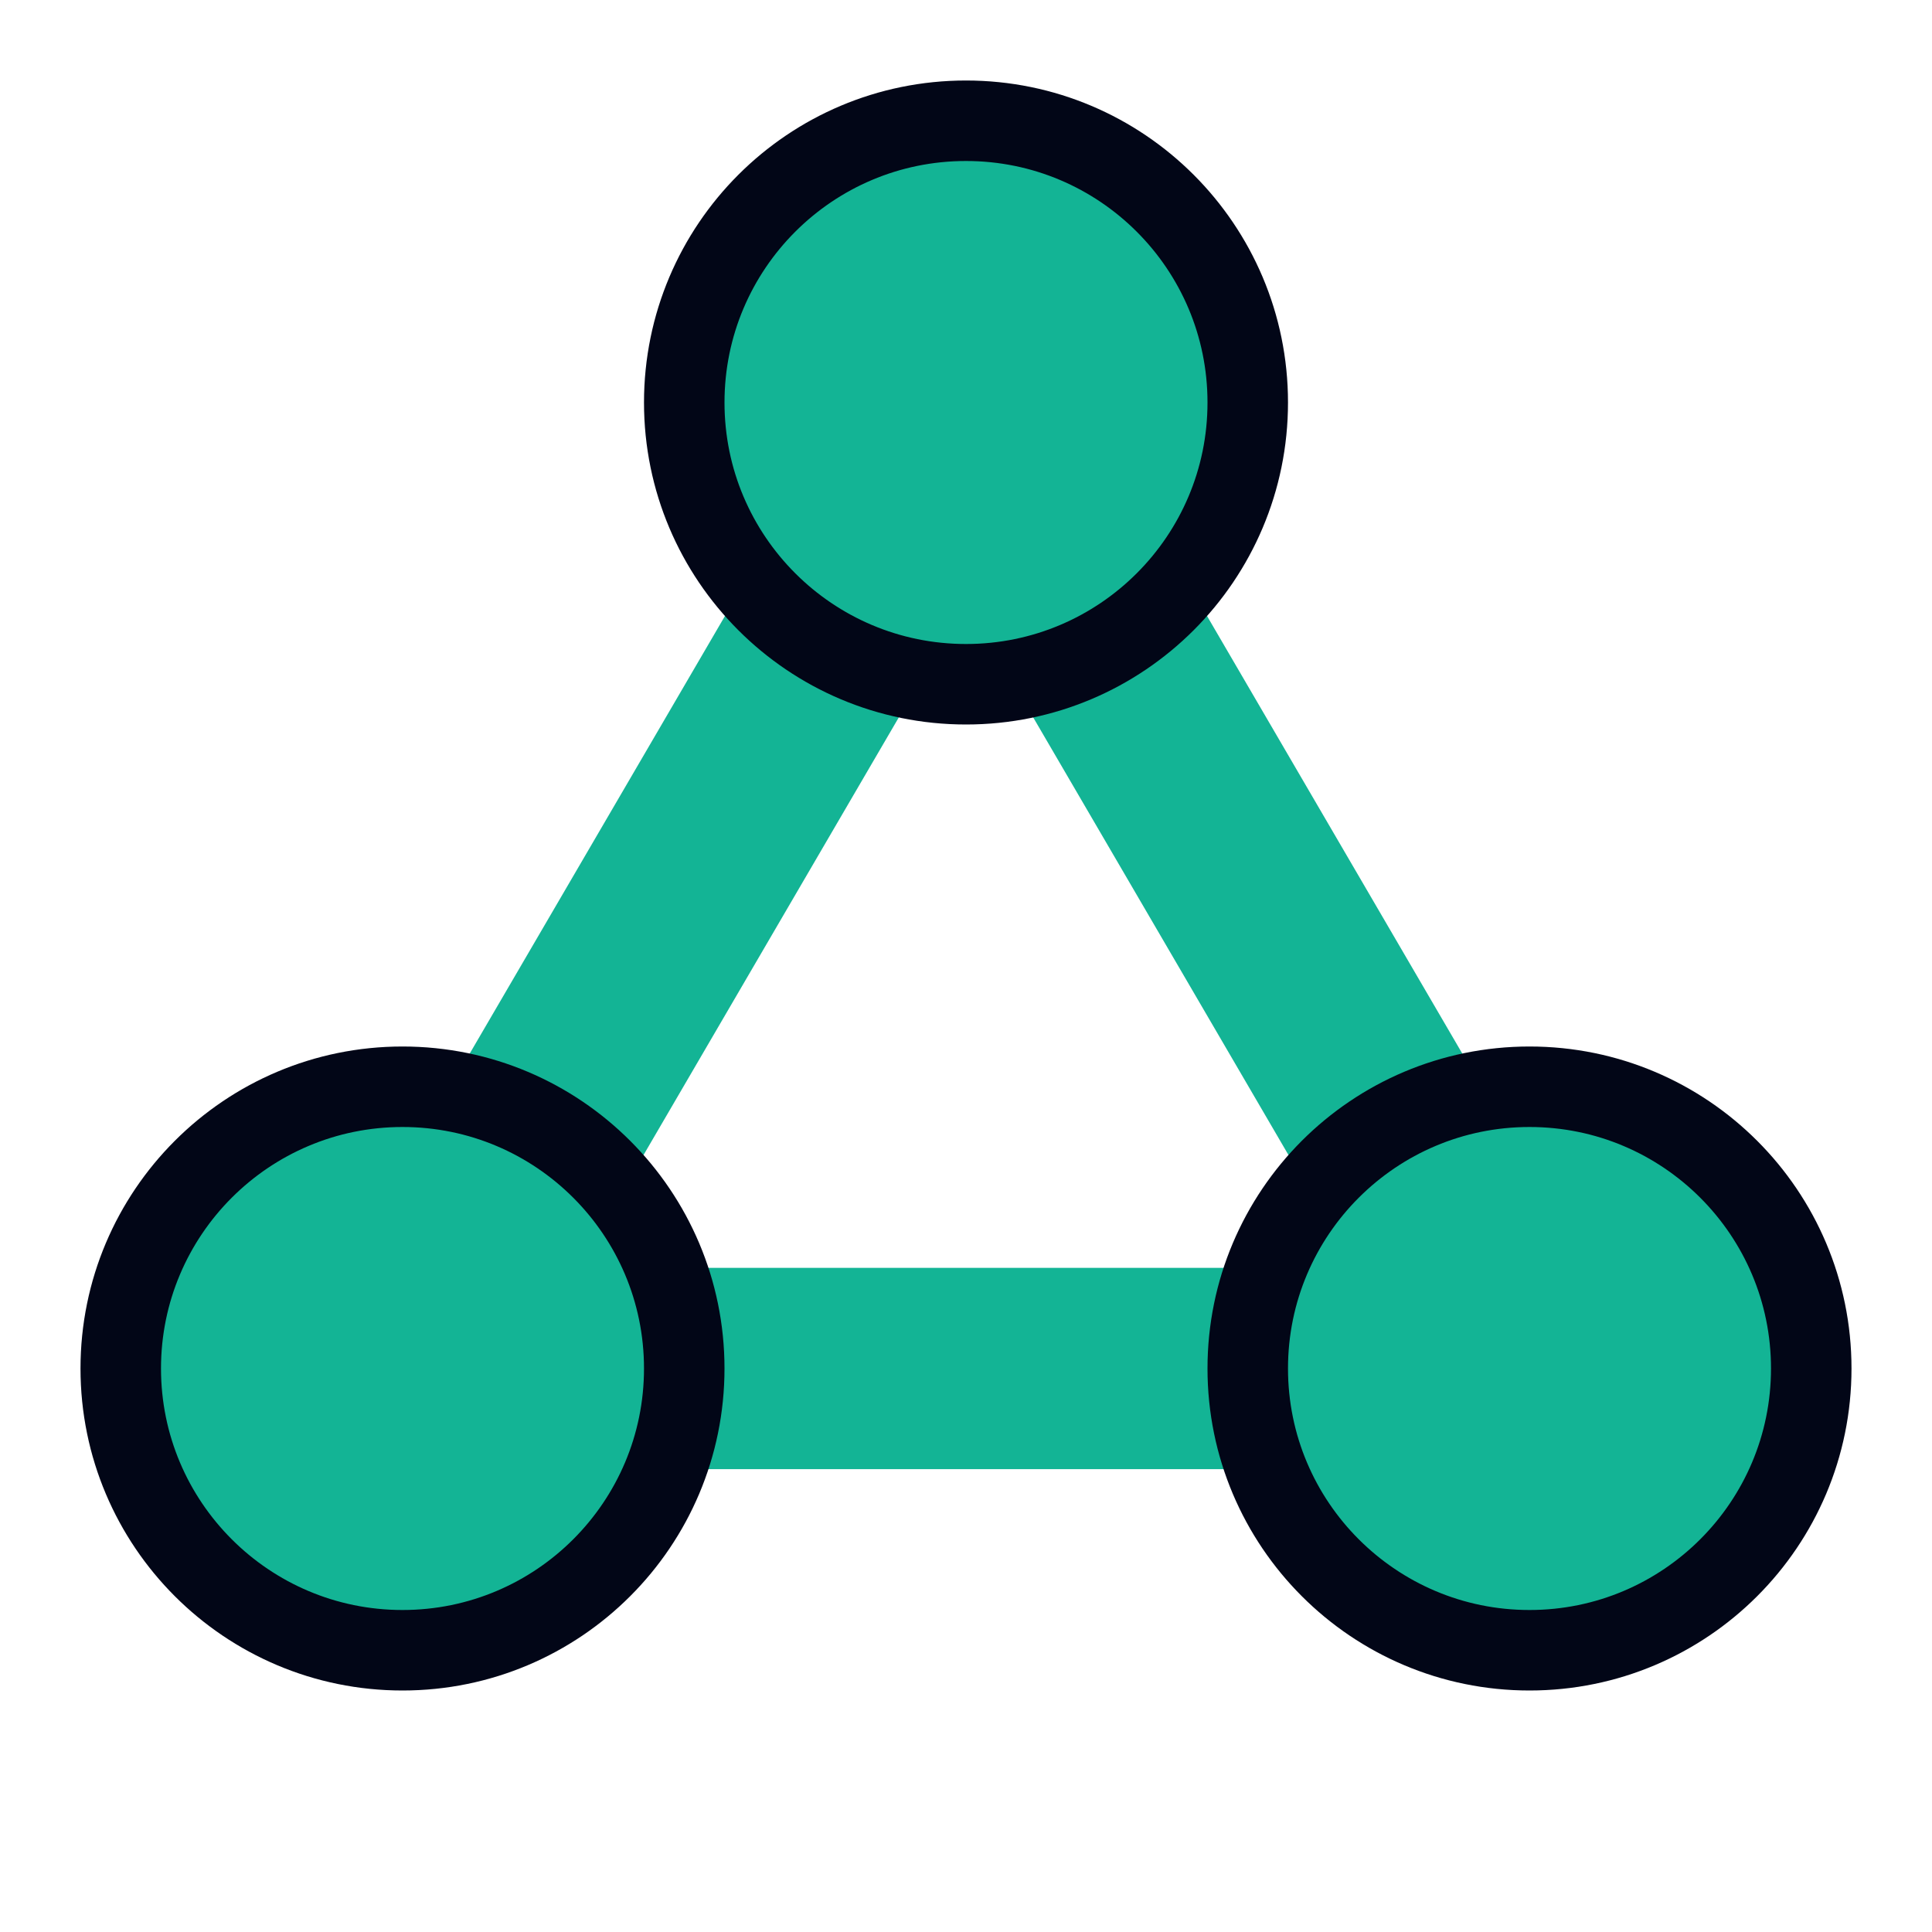
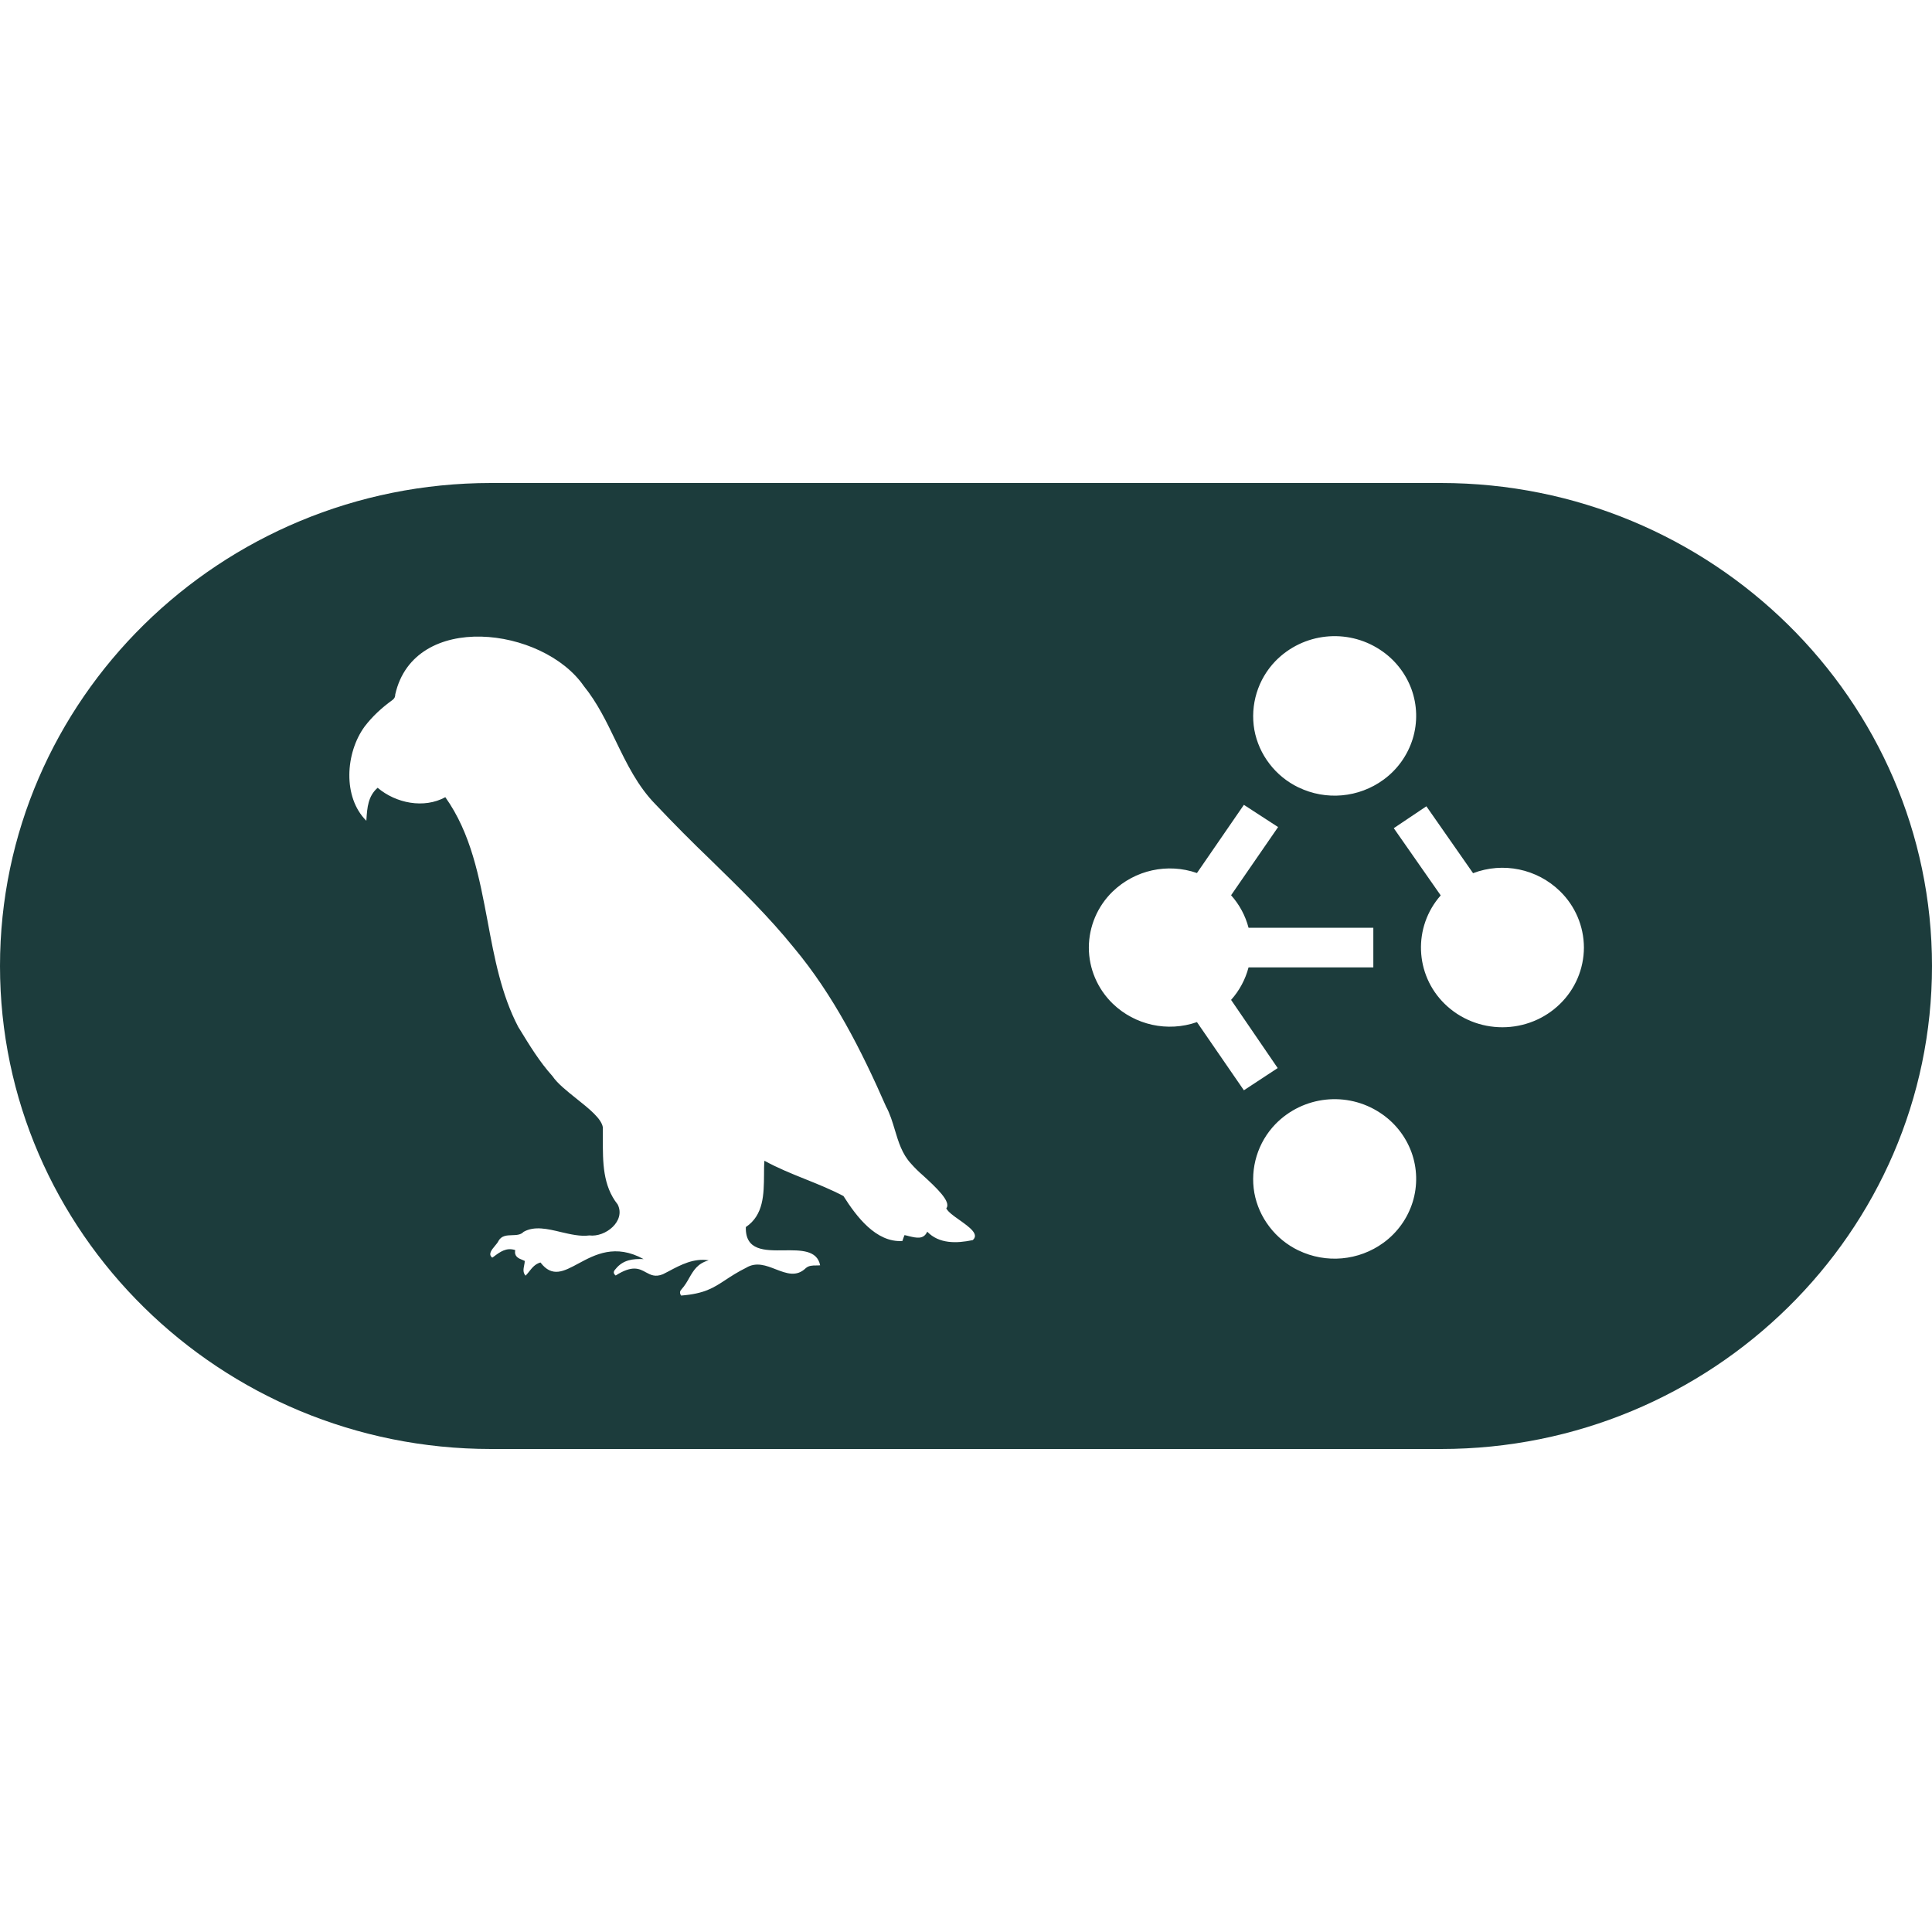
<svg xmlns="http://www.w3.org/2000/svg" role="img" viewBox="0 0 24 24">
-   <path d="M 12 5 L 5 17" stroke="#13B495" stroke-width="2.5" stroke-linecap="round" />
-   <path d="M 12 5 L 19 17" stroke="#13B495" stroke-width="2.5" stroke-linecap="round" />
-   <path d="M 5 17 L 19 17" stroke="#13B495" stroke-width="2.5" stroke-linecap="round" />
-   <circle cx="12" cy="5" r="3.5" fill="#13B495" stroke="#020617" stroke-width="1" />
-   <circle cx="5" cy="17" r="3.5" fill="#13B495" stroke="#020617" stroke-width="1" />
-   <circle cx="19" cy="17" r="3.5" fill="#13B495" stroke="#020617" stroke-width="1" />
+   <path clip-rule="evenodd" d="M6.099 6H17.9C21.264 6 24 8.692 24 12s-2.736 6-6.099 6H6.1C2.736 18 0 15.308 0 12s2.736-6 6.099-6zm5.419 9.3c.148.154.367.146.561.106l.002.001c.09-.072-.038-.163-.16-.25-.074-.052-.145-.102-.166-.147.068-.08-.133-.265-.289-.408a1.52 1.52 0 01-.15-.148c-.11-.119-.155-.268-.2-.418-.03-.1-.06-.2-.11-.292-.304-.694-.653-1.383-1.143-1.97-.315-.39-.674-.74-1.033-1.09a19.384 19.384 0 01-.683-.688c-.226-.229-.362-.511-.499-.794-.114-.236-.228-.473-.396-.68-.507-.735-2.107-.936-2.342.104 0 .032-.01.052-.039.073-.13.094-.245.2-.342.327-.238.326-.274.877.022 1.17l.001-.019c.01-.147.02-.286.139-.391.228.193.576.262.841.117.32.45.422.995.525 1.54.085.456.17.912.382 1.316l.014.022c.124.203.25.41.41.587.059.089.178.184.297.279.157.125.314.25.329.359v.143c-.001.285-.002.58.184.813.103.205-.15.41-.352.385-.112.015-.233-.014-.354-.042-.165-.04-.329-.078-.462-.003-.038.04-.091.04-.145.042-.064.002-.129.004-.167.07-.008.019-.026.04-.045.063-.042.05-.087.105-.033.146l.015-.01c.082-.062.16-.12.27-.084-.014.08.039.102.092.123l.027.012a.344.344 0 01-.008.056c-.009.045-.017.088.018.127a.598.598 0 00.046-.054c.037-.046.073-.092.139-.11.144.19.289.111.471.013.206-.111.459-.248.81-.055-.135-.006-.255.01-.345.12-.023.024-.042.052-.002.084.207-.132.294-.085.375-.04.06.032.115.063.212.024l.07-.036c.155-.083.314-.166.499-.137-.139.039-.188.125-.242.218-.026.047-.054.095-.094.14-.021.021-.03.046-.007.08.29-.023.4-.095.548-.192.07-.046.15-.099.261-.154.124-.075.248-.027.368.02.13.05.255.098.371-.014.037-.033.083-.034.129-.034.016 0 .033 0 .05-.002-.037-.19-.24-.188-.448-.186-.24.003-.483.006-.475-.289.222-.149.224-.407.226-.651 0-.06 0-.117.005-.173.163.09.336.16.508.229.162.065.323.13.474.21.158.25.404.58.732.558.008-.026.016-.047.026-.073.019.004.039.008.059.014.086.02.178.044.223-.056zm6.429-2.829c.19.186.447.29.716.29.269 0 .526-.104.716-.29a.98.98 0 00.297-.7.98.98 0 00-.297-.7 1.024 1.024 0 00-1.08-.224l-.58-.831-.405.272.583.835a.978.978 0 00.05 1.348zm-1.817-2.69a1.03 1.03 0 001.056-.095.991.991 0 00.363-.507.97.97 0 00-.016-.62.994.994 0 00-.39-.488 1.028 1.028 0 00-1.298.14.987.987 0 00-.263.856.98.98 0 00.187.42c.095.125.218.225.36.294zm0 5.752a1.032 1.032 0 001.056-.095.991.991 0 00.363-.507.97.97 0 00-.016-.62.994.994 0 00-.39-.488 1.027 1.027 0 00-1.298.14.986.986 0 00-.263.856.98.98 0 00.187.42c.095.125.218.225.36.294zm.93-3.516v-.492h-1.55a.977.977 0 00-.217-.404l.584-.847-.425-.276-.583.847a1.023 1.023 0 00-1.047.23.973.973 0 00-.296.696c0 .261.107.512.296.696a1.023 1.023 0 001.047.23l.583.847.42-.276-.579-.847a.977.977 0 00.217-.404h1.55z" fill="#1C3C3C" fill-rule="evenodd" />
</svg>
